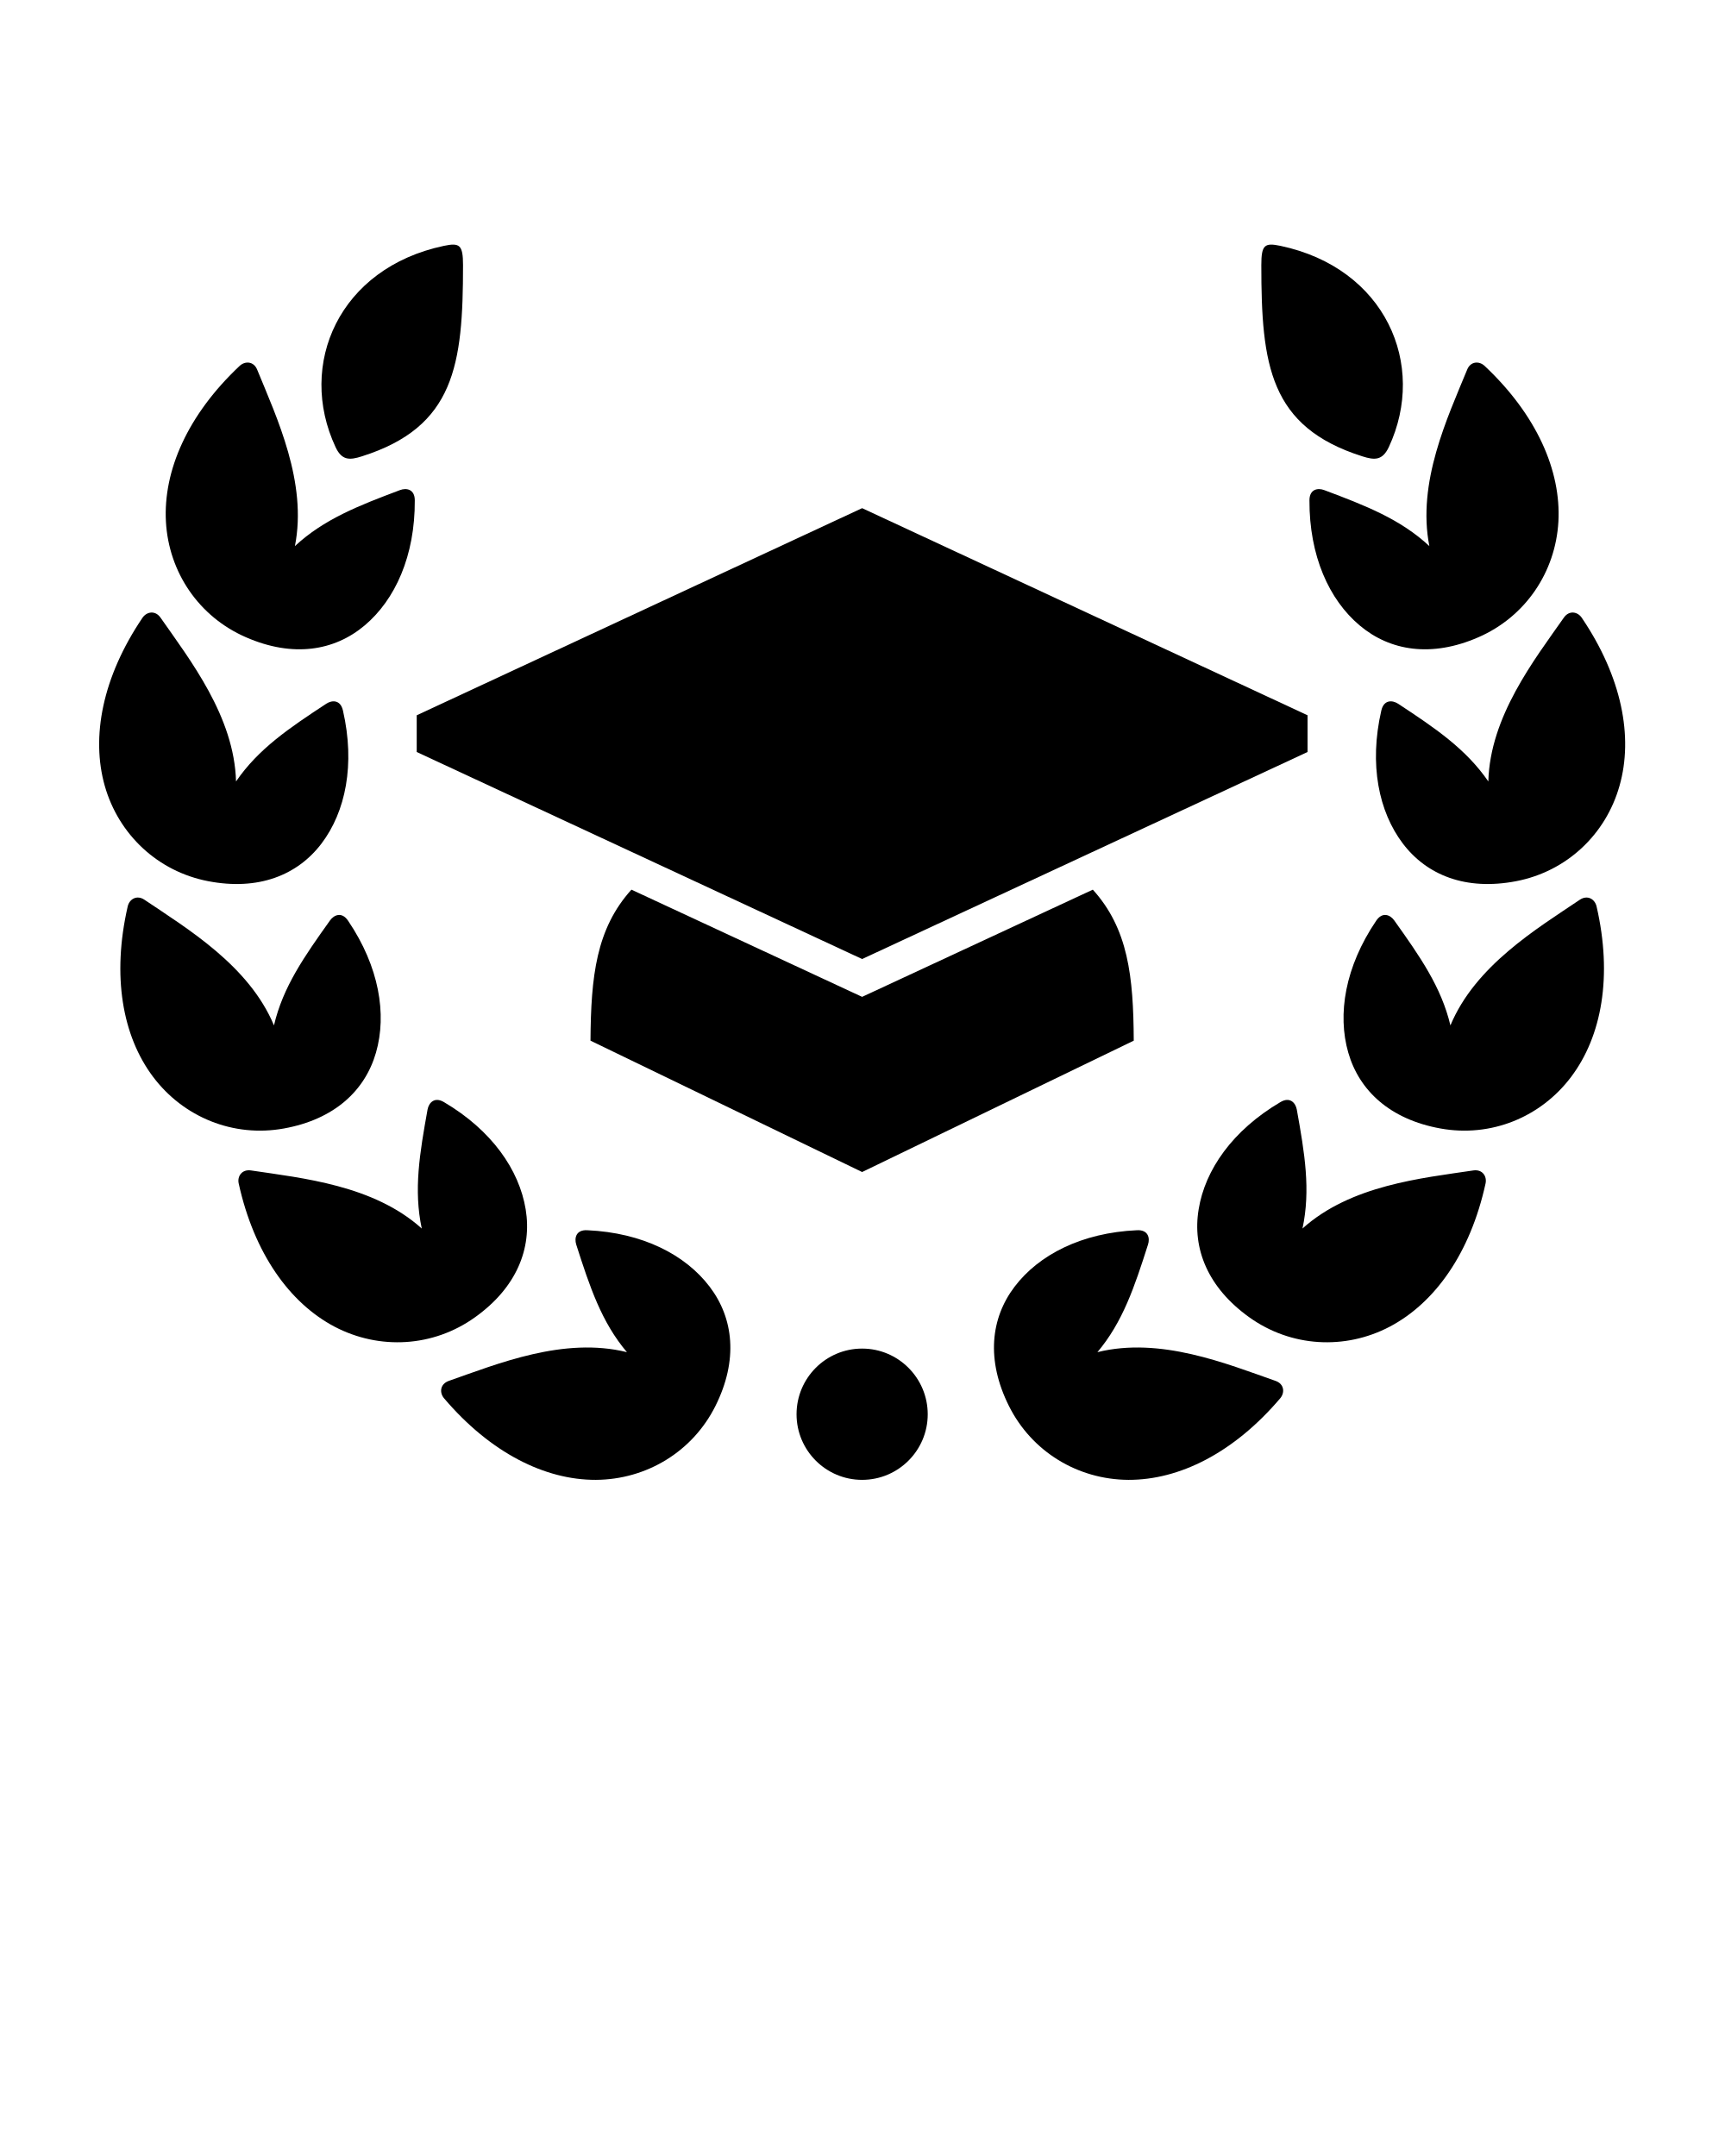
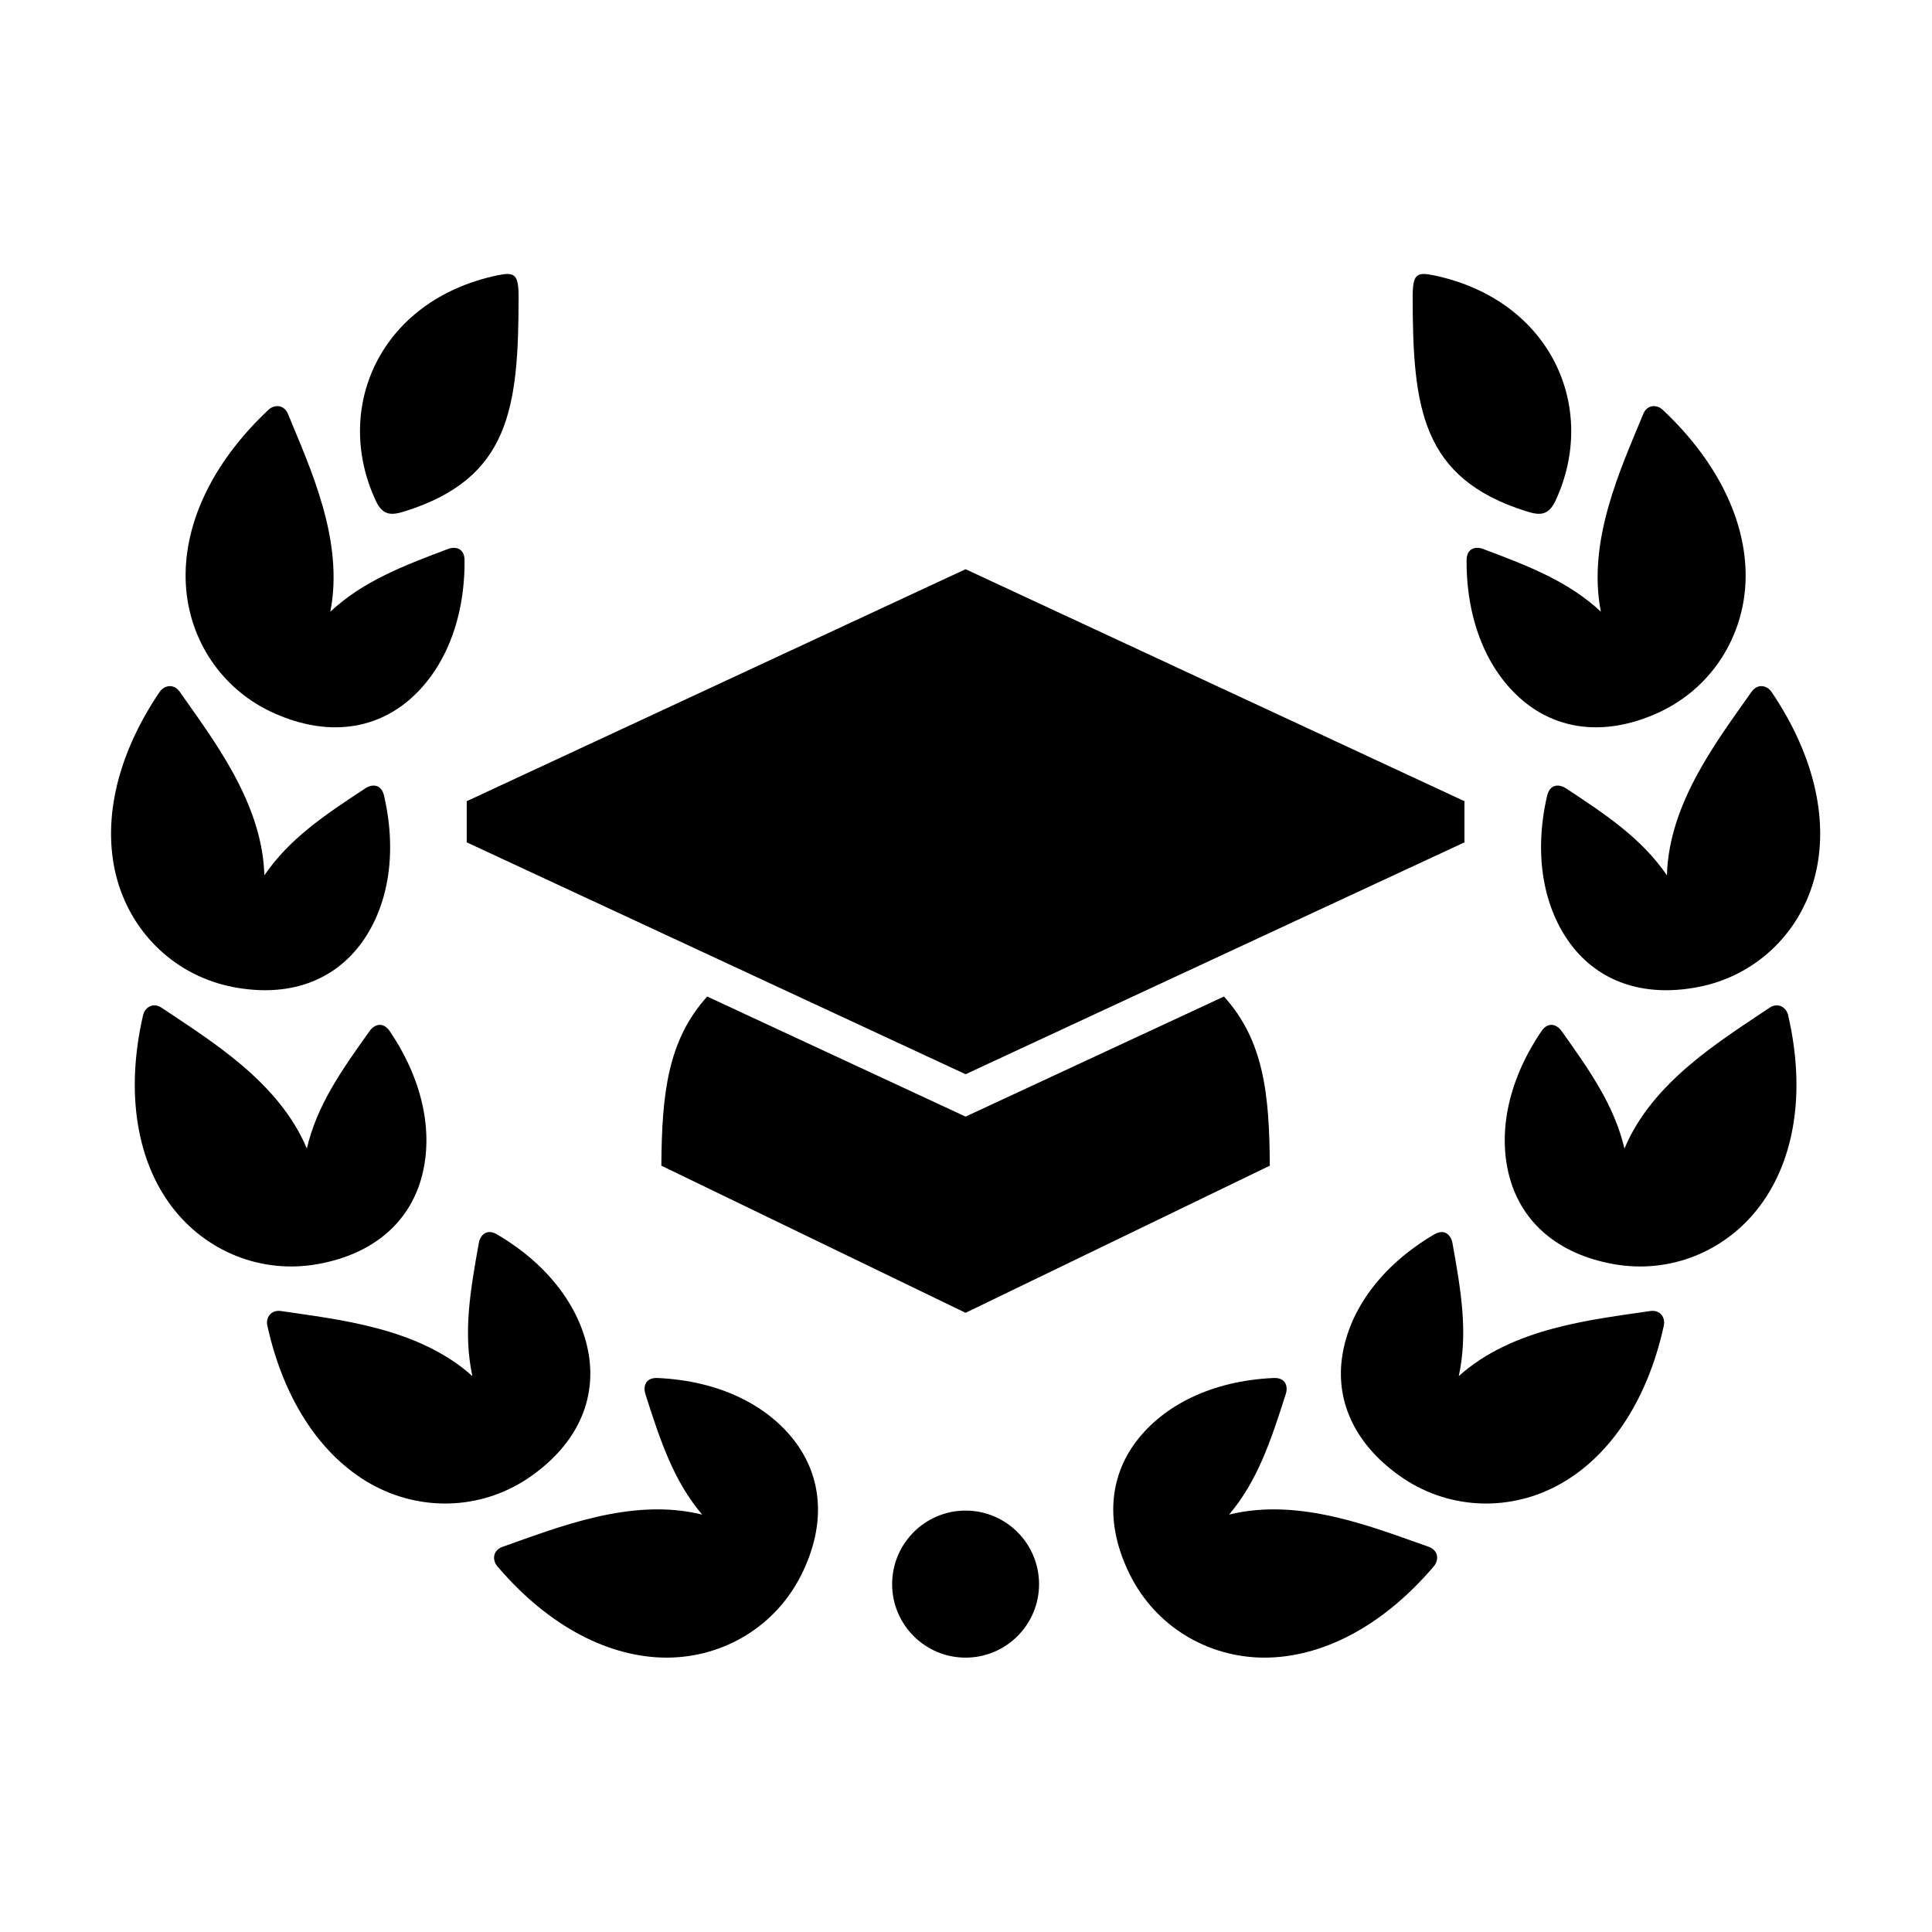
- <svg xmlns="http://www.w3.org/2000/svg" class="{{ include.classes }}" version="1.1" x="0px" y="0px" viewBox="0 0 90 112.5" enable-background="new 0 0 90 90" xml:space="preserve">
+ <svg xmlns="http://www.w3.org/2000/svg" class="{{ include.classes }}" version="1.1" x="0px" y="0px" viewBox="0 0 90 90" enable-background="new 0 0 90 90" xml:space="preserve">
  <polygon points="44.98,26.516 68.22,37.323 68.22,39.24 44.98,50.042 21.742,39.24 21.742,37.323 " />
  <path d="M32.944,46.422c-1.838,2.036-2.114,4.52-2.136,7.88l14.172,6.854l14.172-6.854c-0.015-3.36-0.292-5.844-2.135-7.88  L44.98,52.016L32.944,46.422z" />
  <path d="M77.46,19.094c2.713,2.552,3.994,5.469,3.848,8.125c-0.15,2.641-1.724,4.963-4.17,6.031  c-2.448,1.072-4.615,0.719-6.199-0.615c-1.599-1.344-2.631-3.637-2.62-6.527c0-0.587,0.442-0.661,0.77-0.535  c2.178,0.816,3.98,1.521,5.486,2.922c-0.652-3.317,0.942-6.697,1.973-9.208C76.726,18.844,77.179,18.829,77.46,19.094z" />
  <path d="M83.299,47.297c0.839,3.63,0.276,6.766-1.324,8.891c-1.588,2.114-4.187,3.172-6.817,2.697  c-2.631-0.474-4.24-1.969-4.813-3.958c-0.578-2.005-0.167-4.485,1.454-6.88c0.328-0.491,0.738-0.308,0.943-0.021  c1.348,1.891,2.457,3.479,2.932,5.479c1.301-3.12,4.505-5.042,6.755-6.559C82.83,46.682,83.21,46.917,83.299,47.297z" />
  <path d="M77.507,61.755c-0.797,3.641-2.646,6.234-5.005,7.474c-2.338,1.225-5.145,1.063-7.317-0.489s-2.986-3.594-2.647-5.636  c0.333-2.063,1.771-4.125,4.262-5.594c0.505-0.302,0.796,0.042,0.859,0.386c0.412,2.286,0.729,4.192,0.297,6.208  c2.516-2.266,6.235-2.63,8.916-3.031C77.345,61.005,77.589,61.38,77.507,61.755z" />
  <path fill-rule="evenodd" clip-rule="evenodd" d="M48.403,73.797c0,1.885-1.532,3.422-3.423,3.422s-3.421-1.537-3.421-3.422  c0-1.891,1.531-3.428,3.421-3.428S48.403,71.907,48.403,73.797z" />
  <path d="M71.084,23.813c-4.848-1.533-5.276-4.771-5.276-9.98c0-1.066,0.178-1.176,1-1.004c5.464,1.156,7.663,6.188,5.652,10.5  C72.127,24.032,71.72,24.016,71.084,23.813z" />
  <path d="M82.527,32.235c2.089,3.088,2.699,6.212,1.969,8.771c-0.719,2.547-2.766,4.469-5.391,4.974  c-2.625,0.506-4.661-0.313-5.912-1.963c-1.26-1.662-1.771-4.127-1.124-6.943c0.134-0.574,0.577-0.547,0.875-0.354  c1.938,1.275,3.542,2.359,4.708,4.056c0.089-3.386,2.385-6.328,3.943-8.552C81.871,31.833,82.313,31.917,82.527,32.235z" />
  <path d="M66.794,72.963c-2.412,2.839-5.257,4.266-7.923,4.256c-2.64-0.016-5.041-1.469-6.233-3.859  c-1.193-2.391-0.953-4.573,0.296-6.219c1.265-1.667,3.5-2.818,6.385-2.948c0.589-0.031,0.688,0.406,0.578,0.745  c-0.704,2.208-1.317,4.047-2.641,5.618c3.281-0.816,6.74,0.605,9.298,1.5C67.007,72.219,67.043,72.666,66.794,72.963z" />
  <path d="M12.501,19.094c-2.713,2.552-3.989,5.469-3.844,8.125c0.146,2.641,1.719,4.963,4.172,6.031  c2.448,1.072,4.615,0.719,6.197-0.615c1.595-1.344,2.631-3.637,2.615-6.527c0-0.587-0.443-0.661-0.771-0.535  c-2.172,0.816-3.973,1.521-5.483,2.922c0.656-3.317-0.943-6.697-1.97-9.208C13.236,18.844,12.782,18.829,12.501,19.094z" />
  <path d="M6.663,47.297c-0.833,3.63-0.276,6.766,1.323,8.891c1.589,2.114,4.193,3.172,6.822,2.697  c2.631-0.474,4.235-1.969,4.808-3.958c0.578-2.005,0.167-4.485-1.453-6.88c-0.328-0.491-0.735-0.308-0.943-0.021  c-1.35,1.891-2.459,3.479-2.926,5.479c-1.303-3.12-4.511-5.042-6.762-6.559C7.137,46.682,6.75,46.917,6.663,47.297z" />
  <path d="M12.454,61.755c0.802,3.641,2.651,6.234,5.006,7.474c2.344,1.225,5.146,1.063,7.317-0.489  c2.177-1.552,2.984-3.594,2.65-5.636c-0.338-2.063-1.77-4.125-4.26-5.594c-0.505-0.302-0.797,0.042-0.86,0.386  c-0.411,2.286-0.733,4.192-0.302,6.208c-2.516-2.266-6.234-2.63-8.912-3.031C12.621,61.005,12.37,61.38,12.454,61.755z" />
  <path d="M18.876,23.813c4.849-1.533,5.282-4.771,5.282-9.98c0-1.066-0.183-1.176-1-1.004c-5.468,1.156-7.667,6.188-5.651,10.5  C17.834,24.032,18.241,24.016,18.876,23.813z" />
  <path d="M7.434,32.235c-2.088,3.088-2.692,6.212-1.968,8.771c0.724,2.547,2.771,4.469,5.395,4.974  c2.62,0.506,4.658-0.313,5.912-1.963c1.26-1.662,1.765-4.127,1.12-6.943c-0.131-0.574-0.579-0.547-0.869-0.354  c-1.942,1.275-3.548,2.359-4.709,4.056c-0.093-3.386-2.391-6.328-3.943-8.552C8.094,31.833,7.652,31.917,7.434,32.235z" />
  <path d="M23.168,72.963c2.412,2.839,5.26,4.266,7.921,4.256c2.641-0.016,5.048-1.469,6.24-3.859  c1.193-2.391,0.948-4.573-0.303-6.219c-1.266-1.667-3.495-2.818-6.386-2.948c-0.588-0.031-0.681,0.406-0.577,0.745  c0.708,2.208,1.317,4.047,2.646,5.618c-3.287-0.816-6.739,0.605-9.296,1.5C22.96,72.219,22.917,72.666,23.168,72.963z" />
</svg>
